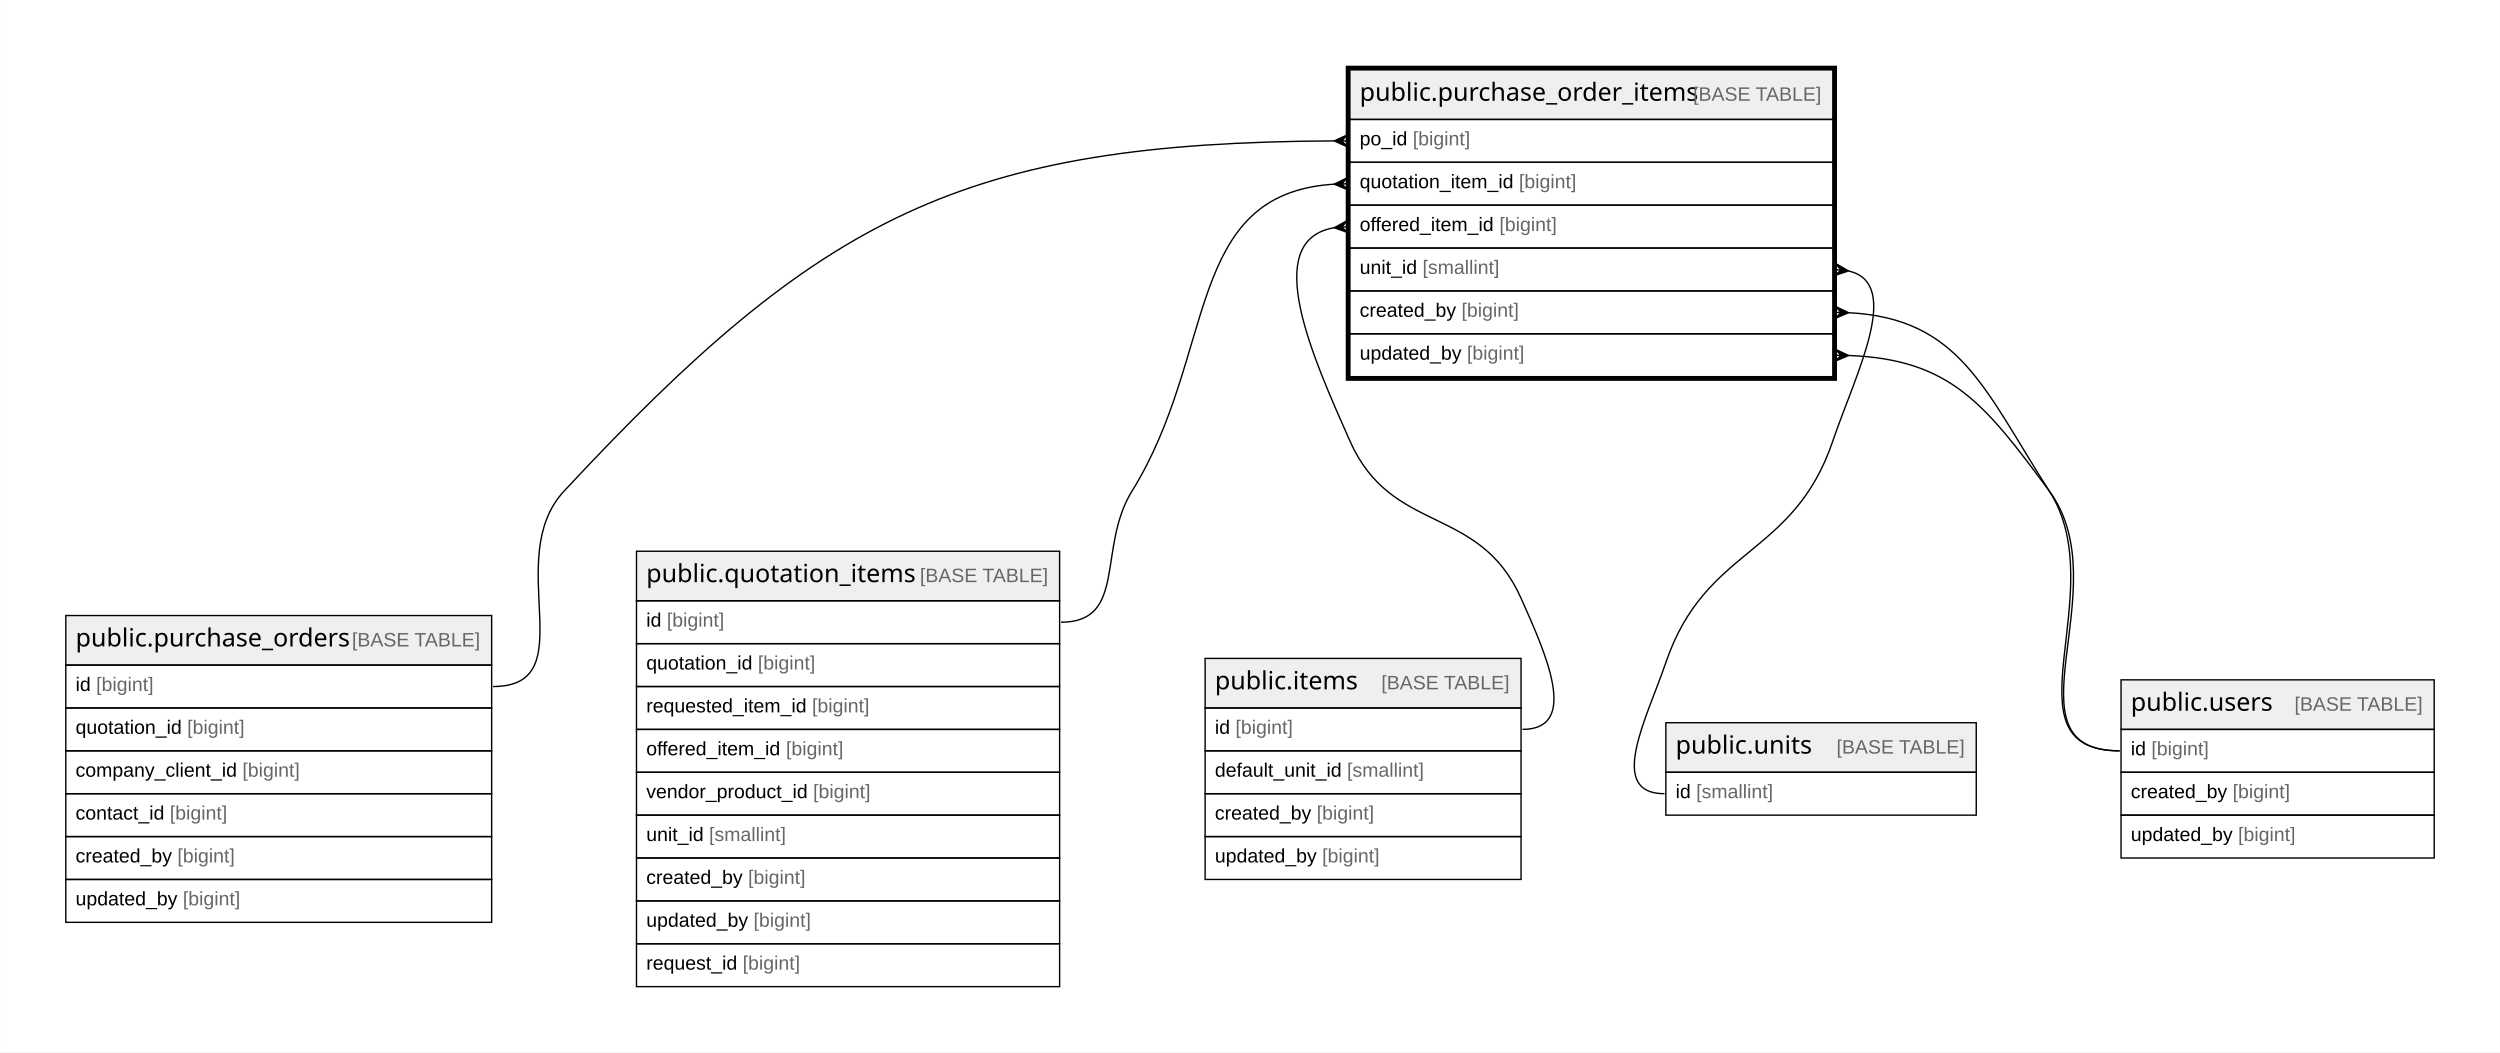
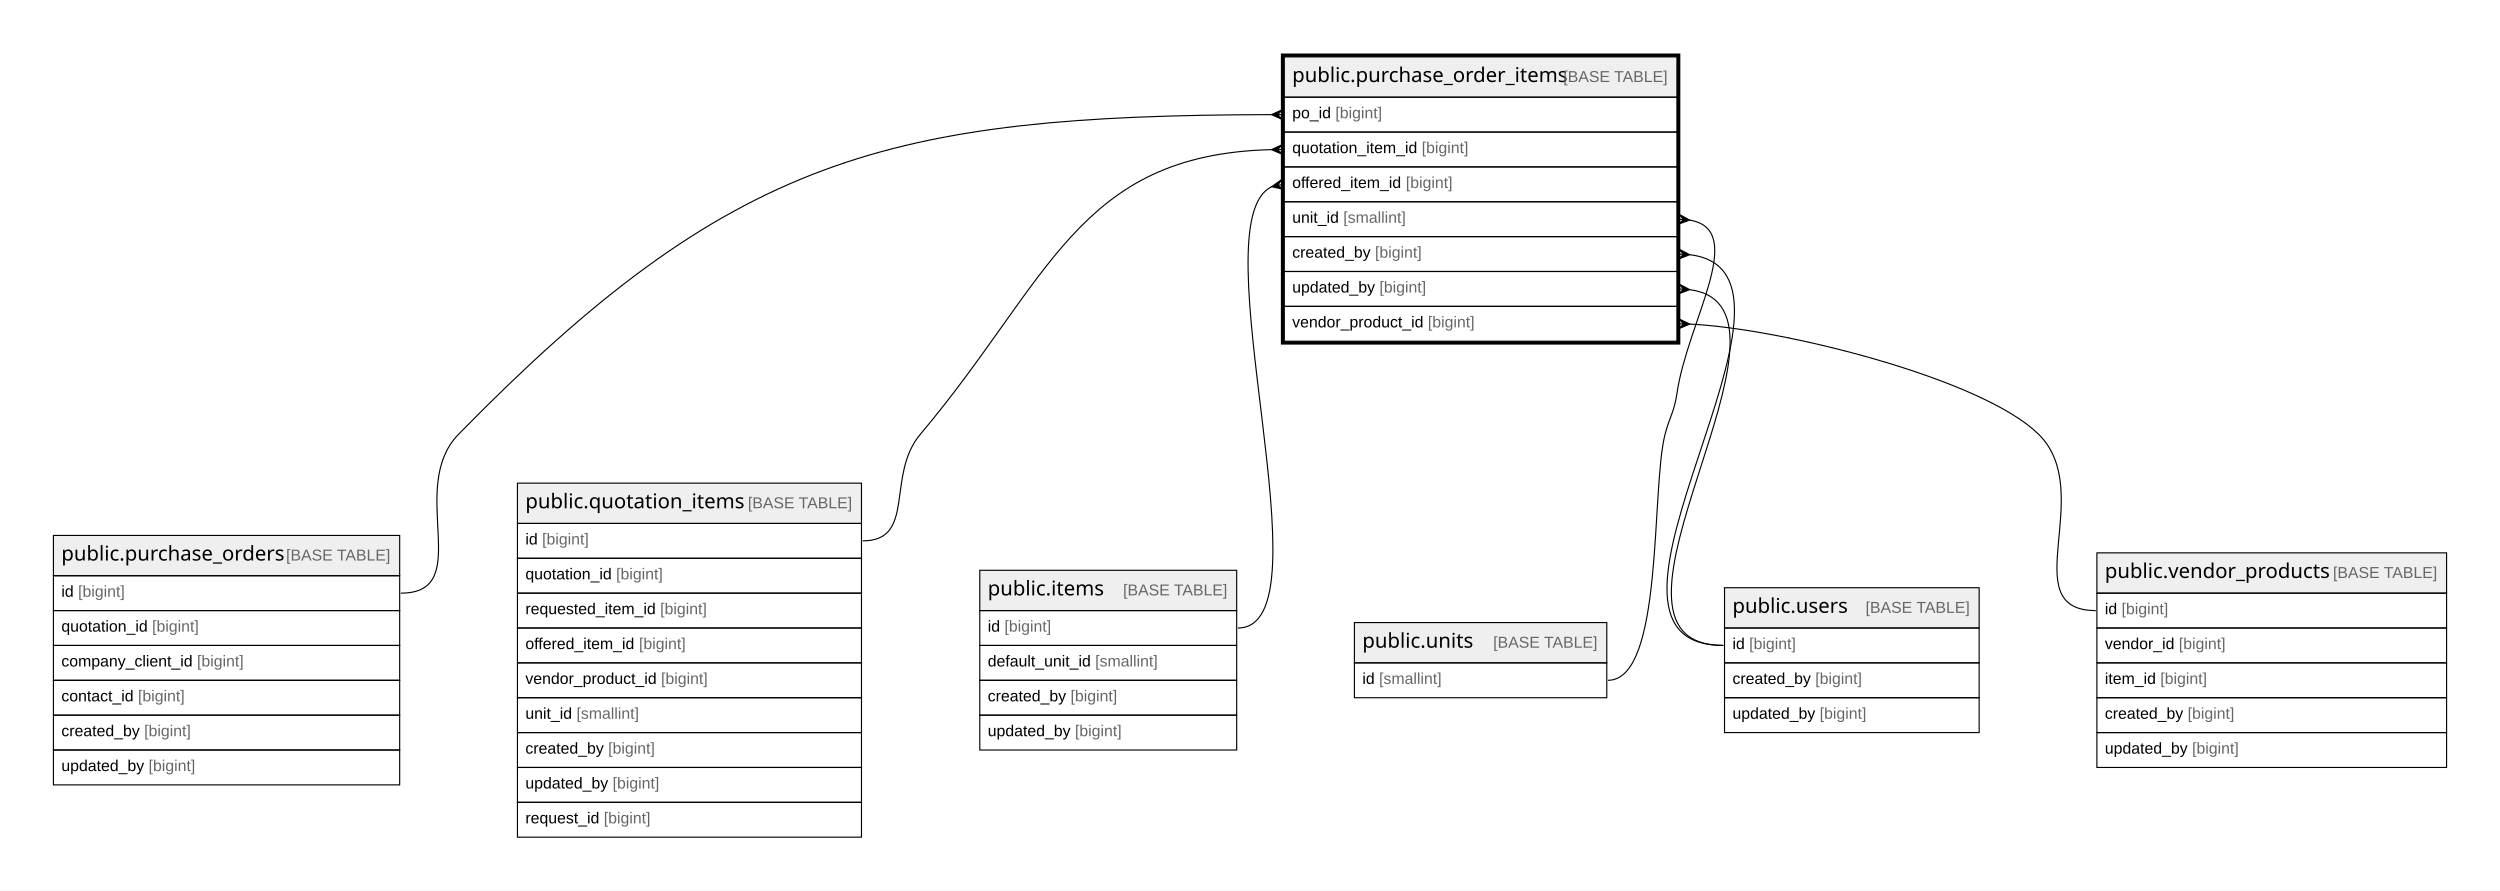
- <svg xmlns="http://www.w3.org/2000/svg" width="1796pt" height="756pt" viewBox="0.00 0.00 1795.85 756.00">
-   <g id="graph0" class="graph" transform="scale(1 1) rotate(0) translate(4 752)">
-     <polygon fill="white" stroke="none" points="-4,4 -4,-752 1791.85,-752 1791.85,4 -4,4" />
+ <svg xmlns="http://www.w3.org/2000/svg" width="2209pt" height="787pt" viewBox="0.00 0.00 2208.84 786.80">
+   <g id="graph0" class="graph" transform="scale(1 1) rotate(0) translate(4 782.8)">
+     <polygon fill="white" stroke="none" points="-4,4 -4,-782.8 2204.84,-782.8 2204.84,4 -4,4" />
    <g id="node1" class="node">
-       <polygon fill="#efefef" stroke="none" points="965.7,-666.2 965.7,-701.8 1312.63,-701.8 1312.63,-666.2 965.7,-666.2" />
-       <polygon fill="none" stroke="black" points="965.7,-666.2 965.7,-701.8 1312.63,-701.8 1312.63,-666.2 965.7,-666.2" />
-       <text text-anchor="start" x="972.7" y="-679.6" font-family="Arial Bold" font-size="18.00">public.purchase_order_items</text>
-       <text text-anchor="start" x="1181.14" y="-679.6" font-family="Arial" font-size="14.00">    </text>
-       <text text-anchor="start" x="1212.25" y="-679.6" font-family="Arial" font-size="14.00" fill="#666666">[BASE TABLE]</text>
-       <polygon fill="none" stroke="black" points="965.7,-635.4 965.7,-666.2 1312.63,-666.2 1312.63,-635.4 965.7,-635.4" />
-       <text text-anchor="start" x="972.7" y="-647.6" font-family="Arial" font-size="14.00">po_id </text>
-       <text text-anchor="start" x="1010.85" y="-647.6" font-family="Arial" font-size="14.00" fill="#666666">[bigint]</text>
-       <polygon fill="none" stroke="black" points="965.7,-604.6 965.7,-635.4 1312.63,-635.4 1312.63,-604.6 965.7,-604.6" />
-       <text text-anchor="start" x="972.7" y="-616.8" font-family="Arial" font-size="14.00">quotation_item_id </text>
-       <text text-anchor="start" x="1087.12" y="-616.8" font-family="Arial" font-size="14.00" fill="#666666">[bigint]</text>
-       <polygon fill="none" stroke="black" points="965.7,-573.8 965.7,-604.6 1312.63,-604.6 1312.63,-573.8 965.7,-573.8" />
-       <text text-anchor="start" x="972.7" y="-586" font-family="Arial" font-size="14.00">offered_item_id </text>
-       <text text-anchor="start" x="1073.1" y="-586" font-family="Arial" font-size="14.00" fill="#666666">[bigint]</text>
-       <polygon fill="none" stroke="black" points="965.7,-543 965.7,-573.8 1312.63,-573.8 1312.63,-543 965.7,-543" />
-       <text text-anchor="start" x="972.7" y="-555.2" font-family="Arial" font-size="14.00">unit_id </text>
-       <text text-anchor="start" x="1017.85" y="-555.2" font-family="Arial" font-size="14.00" fill="#666666">[smallint]</text>
-       <polygon fill="none" stroke="black" points="965.7,-512.2 965.7,-543 1312.63,-543 1312.63,-512.2 965.7,-512.2" />
-       <text text-anchor="start" x="972.7" y="-524.4" font-family="Arial" font-size="14.00">created_by </text>
-       <text text-anchor="start" x="1045.86" y="-524.4" font-family="Arial" font-size="14.00" fill="#666666">[bigint]</text>
-       <polygon fill="none" stroke="black" points="965.7,-481.4 965.7,-512.2 1312.63,-512.2 1312.63,-481.4 965.7,-481.4" />
-       <text text-anchor="start" x="972.7" y="-493.6" font-family="Arial" font-size="14.00">updated_by </text>
-       <text text-anchor="start" x="1049.77" y="-493.6" font-family="Arial" font-size="14.00" fill="#666666">[bigint]</text>
-       <polygon fill="none" stroke="black" stroke-width="3" points="964.2,-479.9 964.2,-703.3 1314.13,-703.3 1314.13,-479.9 964.2,-479.9" />
+       <polygon fill="#efefef" stroke="none" points="1130.7,-697 1130.7,-732.6 1477.63,-732.6 1477.63,-697 1130.7,-697" />
+       <polygon fill="none" stroke="black" points="1130.7,-697 1130.7,-732.6 1477.63,-732.6 1477.63,-697 1130.7,-697" />
+       <text text-anchor="start" x="1137.7" y="-710.4" font-family="Arial Bold" font-size="18.00">public.purchase_order_items</text>
+       <text text-anchor="start" x="1346.14" y="-710.4" font-family="Arial" font-size="14.00">    </text>
+       <text text-anchor="start" x="1377.25" y="-710.4" font-family="Arial" font-size="14.00" fill="#666666">[BASE TABLE]</text>
+       <polygon fill="none" stroke="black" points="1130.7,-666.2 1130.7,-697 1477.63,-697 1477.63,-666.2 1130.7,-666.2" />
+       <text text-anchor="start" x="1137.7" y="-678.4" font-family="Arial" font-size="14.00">po_id </text>
+       <text text-anchor="start" x="1175.85" y="-678.4" font-family="Arial" font-size="14.00" fill="#666666">[bigint]</text>
+       <polygon fill="none" stroke="black" points="1130.7,-635.4 1130.7,-666.2 1477.63,-666.2 1477.63,-635.4 1130.7,-635.4" />
+       <text text-anchor="start" x="1137.7" y="-647.6" font-family="Arial" font-size="14.00">quotation_item_id </text>
+       <text text-anchor="start" x="1252.12" y="-647.6" font-family="Arial" font-size="14.00" fill="#666666">[bigint]</text>
+       <polygon fill="none" stroke="black" points="1130.7,-604.6 1130.7,-635.4 1477.63,-635.4 1477.63,-604.6 1130.7,-604.6" />
+       <text text-anchor="start" x="1137.7" y="-616.8" font-family="Arial" font-size="14.00">offered_item_id </text>
+       <text text-anchor="start" x="1238.1" y="-616.8" font-family="Arial" font-size="14.00" fill="#666666">[bigint]</text>
+       <polygon fill="none" stroke="black" points="1130.7,-573.8 1130.7,-604.6 1477.63,-604.6 1477.63,-573.8 1130.7,-573.8" />
+       <text text-anchor="start" x="1137.7" y="-586" font-family="Arial" font-size="14.00">unit_id </text>
+       <text text-anchor="start" x="1182.85" y="-586" font-family="Arial" font-size="14.00" fill="#666666">[smallint]</text>
+       <polygon fill="none" stroke="black" points="1130.7,-543 1130.7,-573.8 1477.63,-573.8 1477.63,-543 1130.7,-543" />
+       <text text-anchor="start" x="1137.7" y="-555.2" font-family="Arial" font-size="14.00">created_by </text>
+       <text text-anchor="start" x="1210.86" y="-555.2" font-family="Arial" font-size="14.00" fill="#666666">[bigint]</text>
+       <polygon fill="none" stroke="black" points="1130.7,-512.2 1130.7,-543 1477.63,-543 1477.63,-512.2 1130.7,-512.2" />
+       <text text-anchor="start" x="1137.7" y="-524.4" font-family="Arial" font-size="14.00">updated_by </text>
+       <text text-anchor="start" x="1214.77" y="-524.4" font-family="Arial" font-size="14.00" fill="#666666">[bigint]</text>
+       <polygon fill="none" stroke="black" points="1130.7,-481.4 1130.7,-512.2 1477.63,-512.2 1477.63,-481.4 1130.7,-481.4" />
+       <text text-anchor="start" x="1137.7" y="-493.6" font-family="Arial" font-size="14.00">vendor_product_id </text>
+       <text text-anchor="start" x="1257.57" y="-493.6" font-family="Arial" font-size="14.00" fill="#666666">[bigint]</text>
+       <polygon fill="none" stroke="black" stroke-width="3" points="1129.2,-479.9 1129.2,-734.1 1479.13,-734.1 1479.13,-479.9 1129.2,-479.9" />
    </g>
    <g id="node2" class="node">
      <polygon fill="#efefef" stroke="none" points="43.2,-274.2 43.2,-309.8 349.13,-309.8 349.13,-274.2 43.2,-274.2" />
      <polygon fill="none" stroke="black" points="43.2,-274.2 43.2,-309.8 349.13,-309.8 349.13,-274.2 43.2,-274.2" />
      <text text-anchor="start" x="50.2" y="-287.6" font-family="Arial Bold" font-size="18.00">public.purchase_orders</text>
      <text text-anchor="start" x="217.64" y="-287.6" font-family="Arial" font-size="14.00">    </text>
      <text text-anchor="start" x="248.76" y="-287.6" font-family="Arial" font-size="14.00" fill="#666666">[BASE TABLE]</text>
      <polygon fill="none" stroke="black" points="43.2,-243.4 43.2,-274.2 349.13,-274.2 349.13,-243.4 43.2,-243.4" />
      <text text-anchor="start" x="50.2" y="-255.6" font-family="Arial" font-size="14.00">id </text>
      <text text-anchor="start" x="64.99" y="-255.6" font-family="Arial" font-size="14.00" fill="#666666">[bigint]</text>
      <polygon fill="none" stroke="black" points="43.2,-212.6 43.2,-243.4 349.13,-243.4 349.13,-212.6 43.2,-212.6" />
      <text text-anchor="start" x="50.2" y="-224.8" font-family="Arial" font-size="14.00">quotation_id </text>
      <text text-anchor="start" x="130.38" y="-224.8" font-family="Arial" font-size="14.00" fill="#666666">[bigint]</text>
      <polygon fill="none" stroke="black" points="43.2,-181.8 43.2,-212.6 349.13,-212.6 349.13,-181.8 43.2,-181.8" />
      <text text-anchor="start" x="50.2" y="-194" font-family="Arial" font-size="14.00">company_client_id </text>
      <text text-anchor="start" x="170.05" y="-194" font-family="Arial" font-size="14.00" fill="#666666">[bigint]</text>
      <polygon fill="none" stroke="black" points="43.2,-151 43.2,-181.8 349.13,-181.8 349.13,-151 43.2,-151" />
      <text text-anchor="start" x="50.2" y="-163.2" font-family="Arial" font-size="14.00">contact_id </text>
      <text text-anchor="start" x="117.91" y="-163.2" font-family="Arial" font-size="14.00" fill="#666666">[bigint]</text>
      <polygon fill="none" stroke="black" points="43.2,-120.2 43.2,-151 349.13,-151 349.13,-120.2 43.2,-120.2" />
      <text text-anchor="start" x="50.2" y="-132.4" font-family="Arial" font-size="14.00">created_by </text>
      <text text-anchor="start" x="123.36" y="-132.4" font-family="Arial" font-size="14.00" fill="#666666">[bigint]</text>
      <polygon fill="none" stroke="black" points="43.2,-89.4 43.2,-120.2 349.13,-120.2 349.13,-89.4 43.2,-89.4" />
      <text text-anchor="start" x="50.2" y="-101.6" font-family="Arial" font-size="14.00">updated_by </text>
      <text text-anchor="start" x="127.27" y="-101.6" font-family="Arial" font-size="14.00" fill="#666666">[bigint]</text>
    </g>
    <g id="edge1" class="edge">
-       <path fill="none" stroke="black" d="M954.34,-650.78C687.8,-649.48 585.71,-597.39 401.16,-399.2 355.92,-350.61 416.52,-258.8 350.13,-258.8" />
-       <polygon fill="black" stroke="black" points="954.37,-650.78 964.36,-655.3 959.7,-650.79 964.03,-650.8 964.03,-650.8 964.03,-650.8 959.7,-650.79 964.38,-646.3 954.37,-650.78" />
+       <path fill="none" stroke="black" d="M1119.34,-681.59C779.65,-680.89 641.68,-644.86 401.16,-399.2 354.72,-351.76 416.52,-258.8 350.13,-258.8" />
+       <polygon fill="black" stroke="black" points="1119.37,-681.59 1129.36,-686.1 1124.7,-681.59 1129.03,-681.6 1129.03,-681.6 1129.03,-681.6 1124.7,-681.59 1129.37,-677.1 1119.37,-681.59" />
    </g>
    <g id="node3" class="node">
      <polygon fill="#efefef" stroke="none" points="453.18,-320.4 453.18,-356 757.15,-356 757.15,-320.4 453.18,-320.4" />
      <polygon fill="none" stroke="black" points="453.18,-320.4 453.18,-356 757.15,-356 757.15,-320.4 453.18,-320.4" />
      <text text-anchor="start" x="460.18" y="-333.8" font-family="Arial Bold" font-size="18.00">public.quotation_items</text>
      <text text-anchor="start" x="625.66" y="-333.8" font-family="Arial" font-size="14.00">    </text>
      <text text-anchor="start" x="656.78" y="-333.8" font-family="Arial" font-size="14.00" fill="#666666">[BASE TABLE]</text>
      <polygon fill="none" stroke="black" points="453.18,-289.6 453.18,-320.4 757.15,-320.4 757.15,-289.6 453.18,-289.6" />
      <text text-anchor="start" x="460.18" y="-301.8" font-family="Arial" font-size="14.00">id </text>
      <text text-anchor="start" x="474.97" y="-301.8" font-family="Arial" font-size="14.00" fill="#666666">[bigint]</text>
      <polygon fill="none" stroke="black" points="453.18,-258.8 453.18,-289.6 757.15,-289.6 757.15,-258.8 453.18,-258.8" />
      <text text-anchor="start" x="460.18" y="-271" font-family="Arial" font-size="14.00">quotation_id </text>
      <text text-anchor="start" x="540.36" y="-271" font-family="Arial" font-size="14.00" fill="#666666">[bigint]</text>
      <polygon fill="none" stroke="black" points="453.18,-228 453.18,-258.8 757.15,-258.8 757.15,-228 453.18,-228" />
      <text text-anchor="start" x="460.18" y="-240.2" font-family="Arial" font-size="14.00">requested_item_id </text>
      <text text-anchor="start" x="579.26" y="-240.2" font-family="Arial" font-size="14.00" fill="#666666">[bigint]</text>
      <polygon fill="none" stroke="black" points="453.18,-197.2 453.18,-228 757.15,-228 757.15,-197.2 453.18,-197.2" />
      <text text-anchor="start" x="460.18" y="-209.4" font-family="Arial" font-size="14.00">offered_item_id </text>
      <text text-anchor="start" x="560.57" y="-209.4" font-family="Arial" font-size="14.00" fill="#666666">[bigint]</text>
      <polygon fill="none" stroke="black" points="453.18,-166.4 453.18,-197.2 757.15,-197.2 757.15,-166.4 453.18,-166.4" />
      <text text-anchor="start" x="460.18" y="-178.6" font-family="Arial" font-size="14.00">vendor_product_id </text>
      <text text-anchor="start" x="580.04" y="-178.6" font-family="Arial" font-size="14.00" fill="#666666">[bigint]</text>
      <polygon fill="none" stroke="black" points="453.18,-135.6 453.18,-166.4 757.15,-166.4 757.15,-135.6 453.18,-135.6" />
      <text text-anchor="start" x="460.18" y="-147.8" font-family="Arial" font-size="14.00">unit_id </text>
      <text text-anchor="start" x="505.32" y="-147.8" font-family="Arial" font-size="14.00" fill="#666666">[smallint]</text>
      <polygon fill="none" stroke="black" points="453.18,-104.8 453.18,-135.6 757.15,-135.6 757.15,-104.8 453.18,-104.8" />
      <text text-anchor="start" x="460.18" y="-117" font-family="Arial" font-size="14.00">created_by </text>
      <text text-anchor="start" x="533.34" y="-117" font-family="Arial" font-size="14.00" fill="#666666">[bigint]</text>
      <polygon fill="none" stroke="black" points="453.18,-74 453.18,-104.8 757.15,-104.8 757.15,-74 453.18,-74" />
      <text text-anchor="start" x="460.18" y="-86.2" font-family="Arial" font-size="14.00">updated_by </text>
      <text text-anchor="start" x="537.25" y="-86.2" font-family="Arial" font-size="14.00" fill="#666666">[bigint]</text>
      <polygon fill="none" stroke="black" points="453.18,-43.2 453.18,-74 757.15,-74 757.15,-43.2 453.18,-43.2" />
      <text text-anchor="start" x="460.18" y="-55.4" font-family="Arial" font-size="14.00">request_id </text>
      <text text-anchor="start" x="529.45" y="-55.4" font-family="Arial" font-size="14.00" fill="#666666">[bigint]</text>
    </g>
    <g id="edge2" class="edge">
-       <path fill="none" stroke="black" d="M954.53,-619.7C846.21,-613.05 870.57,-498.23 809.16,-399.2 784.08,-358.74 805.76,-305 758.15,-305" />
-       <polygon fill="black" stroke="black" points="954.37,-619.69 964.24,-624.49 959.71,-619.85 964.04,-619.98 964.04,-619.98 964.04,-619.98 959.71,-619.85 964.5,-615.49 954.37,-619.69" />
+       <path fill="none" stroke="black" d="M1119.27,-650.67C947.68,-646.37 923.67,-534.92 809.16,-399.2 778.46,-362.81 805.76,-305 758.15,-305" />
+       <polygon fill="black" stroke="black" points="1119.37,-650.67 1129.31,-655.3 1124.7,-650.74 1129.03,-650.79 1129.03,-650.79 1129.03,-650.79 1124.7,-650.74 1129.43,-646.3 1119.37,-650.67" />
    </g>
    <g id="node4" class="node">
      <polygon fill="#efefef" stroke="none" points="861.68,-243.4 861.68,-279 1088.65,-279 1088.65,-243.4 861.68,-243.4" />
      <polygon fill="none" stroke="black" points="861.68,-243.4 861.68,-279 1088.65,-279 1088.65,-243.4 861.68,-243.4" />
      <text text-anchor="start" x="868.68" y="-256.8" font-family="Arial Bold" font-size="18.00">public.items</text>
      <text text-anchor="start" x="957.16" y="-256.8" font-family="Arial" font-size="14.00">    </text>
      <text text-anchor="start" x="988.28" y="-256.8" font-family="Arial" font-size="14.00" fill="#666666">[BASE TABLE]</text>
      <polygon fill="none" stroke="black" points="861.68,-212.6 861.68,-243.4 1088.65,-243.4 1088.65,-212.6 861.68,-212.6" />
      <text text-anchor="start" x="868.68" y="-224.8" font-family="Arial" font-size="14.00">id </text>
      <text text-anchor="start" x="883.46" y="-224.8" font-family="Arial" font-size="14.00" fill="#666666">[bigint]</text>
      <polygon fill="none" stroke="black" points="861.68,-181.8 861.68,-212.6 1088.65,-212.6 1088.65,-181.8 861.68,-181.8" />
      <text text-anchor="start" x="868.68" y="-194" font-family="Arial" font-size="14.00">default_unit_id </text>
      <text text-anchor="start" x="963.64" y="-194" font-family="Arial" font-size="14.00" fill="#666666">[smallint]</text>
      <polygon fill="none" stroke="black" points="861.68,-151 861.68,-181.8 1088.65,-181.8 1088.65,-151 861.68,-151" />
      <text text-anchor="start" x="868.68" y="-163.2" font-family="Arial" font-size="14.00">created_by </text>
      <text text-anchor="start" x="941.83" y="-163.2" font-family="Arial" font-size="14.00" fill="#666666">[bigint]</text>
      <polygon fill="none" stroke="black" points="861.68,-120.2 861.68,-151 1088.65,-151 1088.65,-120.2 861.68,-120.2" />
      <text text-anchor="start" x="868.68" y="-132.4" font-family="Arial" font-size="14.00">updated_by </text>
      <text text-anchor="start" x="945.74" y="-132.4" font-family="Arial" font-size="14.00" fill="#666666">[bigint]</text>
    </g>
    <g id="edge3" class="edge">
-       <path fill="none" stroke="black" d="M954.44,-588.4C900.78,-579.29 939.5,-494.36 965.7,-435.2 995.76,-367.34 1058.45,-390 1088.65,-322.2 1105.69,-283.95 1131.52,-228 1089.65,-228" />
-       <polygon fill="black" stroke="black" points="954.4,-588.4 964.02,-593.66 959.72,-588.81 964.04,-589.15 964.04,-589.15 964.04,-589.15 959.72,-588.81 964.72,-584.69 954.4,-588.4" />
+       <path fill="none" stroke="black" d="M1119.61,-617.89C1053.34,-587.04 1173.46,-228 1089.65,-228" />
+       <polygon fill="black" stroke="black" points="1119.59,-617.89 1128.46,-624.34 1124.81,-618.98 1129.05,-619.86 1129.05,-619.86 1129.05,-619.86 1124.81,-618.98 1130.3,-615.53 1119.59,-617.89" />
    </g>
    <g id="node5" class="node">
      <polygon fill="#efefef" stroke="none" points="1192.67,-197.2 1192.67,-232.8 1415.66,-232.8 1415.66,-197.2 1192.67,-197.2" />
      <polygon fill="none" stroke="black" points="1192.67,-197.2 1192.67,-232.8 1415.66,-232.8 1415.66,-197.2 1192.67,-197.2" />
      <text text-anchor="start" x="1199.67" y="-210.6" font-family="Arial Bold" font-size="18.00">public.units</text>
      <text text-anchor="start" x="1284.17" y="-210.6" font-family="Arial" font-size="14.00">    </text>
      <text text-anchor="start" x="1315.29" y="-210.6" font-family="Arial" font-size="14.00" fill="#666666">[BASE TABLE]</text>
      <polygon fill="none" stroke="black" points="1192.67,-166.4 1192.67,-197.2 1415.66,-197.2 1415.66,-166.4 1192.67,-166.4" />
      <text text-anchor="start" x="1199.67" y="-178.6" font-family="Arial" font-size="14.00">id </text>
      <text text-anchor="start" x="1214.46" y="-178.6" font-family="Arial" font-size="14.00" fill="#666666">[smallint]</text>
    </g>
    <g id="edge4" class="edge">
-       <path fill="none" stroke="black" d="M1323.84,-557.37C1363.12,-548.46 1328.97,-483.41 1312.63,-435.2 1284.18,-351.3 1221.23,-359.86 1192.67,-276 1179.18,-236.37 1149.8,-181.8 1191.67,-181.8" />
-       <polygon fill="black" stroke="black" points="1323.91,-557.37 1313.51,-553.89 1318.6,-557.9 1314.29,-558.33 1314.29,-558.33 1314.29,-558.33 1318.6,-557.9 1314.41,-562.84 1323.91,-557.37" />
+       <path fill="none" stroke="black" d="M1488.74,-588.44C1540.7,-579.82 1486.95,-499.23 1477.63,-435.2 1475.22,-418.71 1471.38,-415.32 1467.16,-399.2 1454.63,-351.21 1466.26,-181.8 1416.66,-181.8" />
+       <polygon fill="black" stroke="black" points="1488.93,-588.43 1478.62,-584.69 1483.61,-588.83 1479.29,-589.15 1479.29,-589.15 1479.29,-589.15 1483.61,-588.83 1479.3,-593.66 1488.93,-588.43" />
    </g>
    <g id="node6" class="node">
      <polygon fill="#efefef" stroke="none" points="1519.68,-228 1519.68,-263.6 1744.65,-263.6 1744.65,-228 1519.68,-228" />
      <polygon fill="none" stroke="black" points="1519.68,-228 1519.68,-263.6 1744.65,-263.6 1744.65,-228 1519.68,-228" />
      <text text-anchor="start" x="1526.68" y="-241.4" font-family="Arial Bold" font-size="18.00">public.users</text>
      <text text-anchor="start" x="1613.16" y="-241.4" font-family="Arial" font-size="14.00">    </text>
      <text text-anchor="start" x="1644.28" y="-241.4" font-family="Arial" font-size="14.00" fill="#666666">[BASE TABLE]</text>
      <polygon fill="none" stroke="black" points="1519.68,-197.2 1519.68,-228 1744.65,-228 1744.65,-197.2 1519.68,-197.2" />
      <text text-anchor="start" x="1526.68" y="-209.4" font-family="Arial" font-size="14.00">id </text>
      <text text-anchor="start" x="1541.46" y="-209.4" font-family="Arial" font-size="14.00" fill="#666666">[bigint]</text>
      <polygon fill="none" stroke="black" points="1519.68,-166.4 1519.68,-197.2 1744.65,-197.2 1744.65,-166.4 1519.68,-166.4" />
      <text text-anchor="start" x="1526.68" y="-178.6" font-family="Arial" font-size="14.00">created_by </text>
      <text text-anchor="start" x="1599.84" y="-178.6" font-family="Arial" font-size="14.00" fill="#666666">[bigint]</text>
      <polygon fill="none" stroke="black" points="1519.68,-135.6 1519.68,-166.4 1744.65,-166.4 1744.65,-135.6 1519.68,-135.6" />
      <text text-anchor="start" x="1526.68" y="-147.8" font-family="Arial" font-size="14.00">updated_by </text>
      <text text-anchor="start" x="1603.75" y="-147.8" font-family="Arial" font-size="14.00" fill="#666666">[bigint]</text>
    </g>
    <g id="edge5" class="edge">
-       <path fill="none" stroke="black" d="M1323.77,-527.36C1404.3,-523.41 1421.79,-471.4 1468.16,-399.2 1514.6,-326.91 1432.76,-212.6 1518.68,-212.6" />
-       <polygon fill="black" stroke="black" points="1323.96,-527.35 1313.85,-523.09 1318.62,-527.48 1314.29,-527.58 1314.29,-527.58 1314.29,-527.58 1318.62,-527.48 1314.07,-532.09 1323.96,-527.35" />
+       <path fill="none" stroke="black" d="M1488.82,-557.84C1620.95,-542.38 1367.59,-212.6 1518.68,-212.6" />
+       <polygon fill="black" stroke="black" points="1488.94,-557.83 1478.71,-553.89 1483.62,-558.13 1479.29,-558.36 1479.29,-558.36 1479.29,-558.36 1483.62,-558.13 1479.21,-562.87 1488.94,-557.83" />
    </g>
    <g id="edge6" class="edge">
-       <path fill="none" stroke="black" d="M1323.79,-496.62C1397.06,-493.97 1421.99,-461.75 1468.16,-399.2 1519.19,-330.08 1432.76,-212.6 1518.68,-212.6" />
-       <polygon fill="black" stroke="black" points="1323.96,-496.62 1313.88,-492.29 1318.63,-496.71 1314.29,-496.79 1314.29,-496.79 1314.29,-496.79 1318.63,-496.71 1314.04,-501.29 1323.96,-496.62" />
+       <path fill="none" stroke="black" d="M1489,-526.95C1607.25,-511.21 1381.27,-212.6 1518.68,-212.6" />
+       <polygon fill="black" stroke="black" points="1488.94,-526.96 1478.68,-523.09 1483.62,-527.29 1479.29,-527.56 1479.29,-527.56 1479.29,-527.56 1483.62,-527.29 1479.24,-532.07 1488.94,-526.96" />
+     </g>
+     <g id="node7" class="node">
+       <polygon fill="#efefef" stroke="none" points="1848.69,-258.8 1848.69,-294.4 2157.64,-294.4 2157.64,-258.8 1848.69,-258.8" />
+       <polygon fill="none" stroke="black" points="1848.69,-258.8 1848.69,-294.4 2157.64,-294.4 2157.64,-258.8 1848.69,-258.8" />
+       <text text-anchor="start" x="1855.69" y="-272.2" font-family="Arial Bold" font-size="18.00">public.vendor_products</text>
+       <text text-anchor="start" x="2026.15" y="-272.2" font-family="Arial" font-size="14.00">    </text>
+       <text text-anchor="start" x="2057.27" y="-272.2" font-family="Arial" font-size="14.00" fill="#666666">[BASE TABLE]</text>
+       <polygon fill="none" stroke="black" points="1848.69,-228 1848.69,-258.8 2157.64,-258.8 2157.64,-228 1848.69,-228" />
+       <text text-anchor="start" x="1855.69" y="-240.2" font-family="Arial" font-size="14.00">id </text>
+       <text text-anchor="start" x="1870.47" y="-240.2" font-family="Arial" font-size="14.00" fill="#666666">[bigint]</text>
+       <polygon fill="none" stroke="black" points="1848.69,-197.2 1848.69,-228 2157.64,-228 2157.64,-197.2 1848.69,-197.2" />
+       <text text-anchor="start" x="1855.69" y="-209.4" font-family="Arial" font-size="14.00">vendor_id </text>
+       <text text-anchor="start" x="1921.07" y="-209.4" font-family="Arial" font-size="14.00" fill="#666666">[bigint]</text>
+       <polygon fill="none" stroke="black" points="1848.69,-166.4 1848.69,-197.2 2157.64,-197.2 2157.64,-166.4 1848.69,-166.4" />
+       <text text-anchor="start" x="1855.69" y="-178.6" font-family="Arial" font-size="14.00">item_id </text>
+       <text text-anchor="start" x="1904.71" y="-178.6" font-family="Arial" font-size="14.00" fill="#666666">[bigint]</text>
+       <polygon fill="none" stroke="black" points="1848.69,-135.6 1848.69,-166.4 2157.64,-166.4 2157.64,-135.6 1848.69,-135.6" />
+       <text text-anchor="start" x="1855.69" y="-147.8" font-family="Arial" font-size="14.00">created_by </text>
+       <text text-anchor="start" x="1928.85" y="-147.8" font-family="Arial" font-size="14.00" fill="#666666">[bigint]</text>
+       <polygon fill="none" stroke="black" points="1848.69,-104.8 1848.69,-135.6 2157.64,-135.6 2157.64,-104.8 1848.69,-104.8" />
+       <text text-anchor="start" x="1855.69" y="-117" font-family="Arial" font-size="14.00">updated_by </text>
+       <text text-anchor="start" x="1932.76" y="-117" font-family="Arial" font-size="14.00" fill="#666666">[bigint]</text>
+     </g>
+     <g id="edge7" class="edge">
+       <path fill="none" stroke="black" d="M1488.8,-496.55C1568.88,-492.86 1746.66,-448.89 1797.16,-399.2 1849.06,-348.15 1774.89,-243.4 1847.69,-243.4" />
+       <polygon fill="black" stroke="black" points="1488.96,-496.55 1478.85,-492.29 1483.62,-496.68 1479.29,-496.78 1479.29,-496.78 1479.29,-496.78 1483.62,-496.68 1479.07,-501.29 1488.96,-496.55" />
    </g>
  </g>
</svg>
